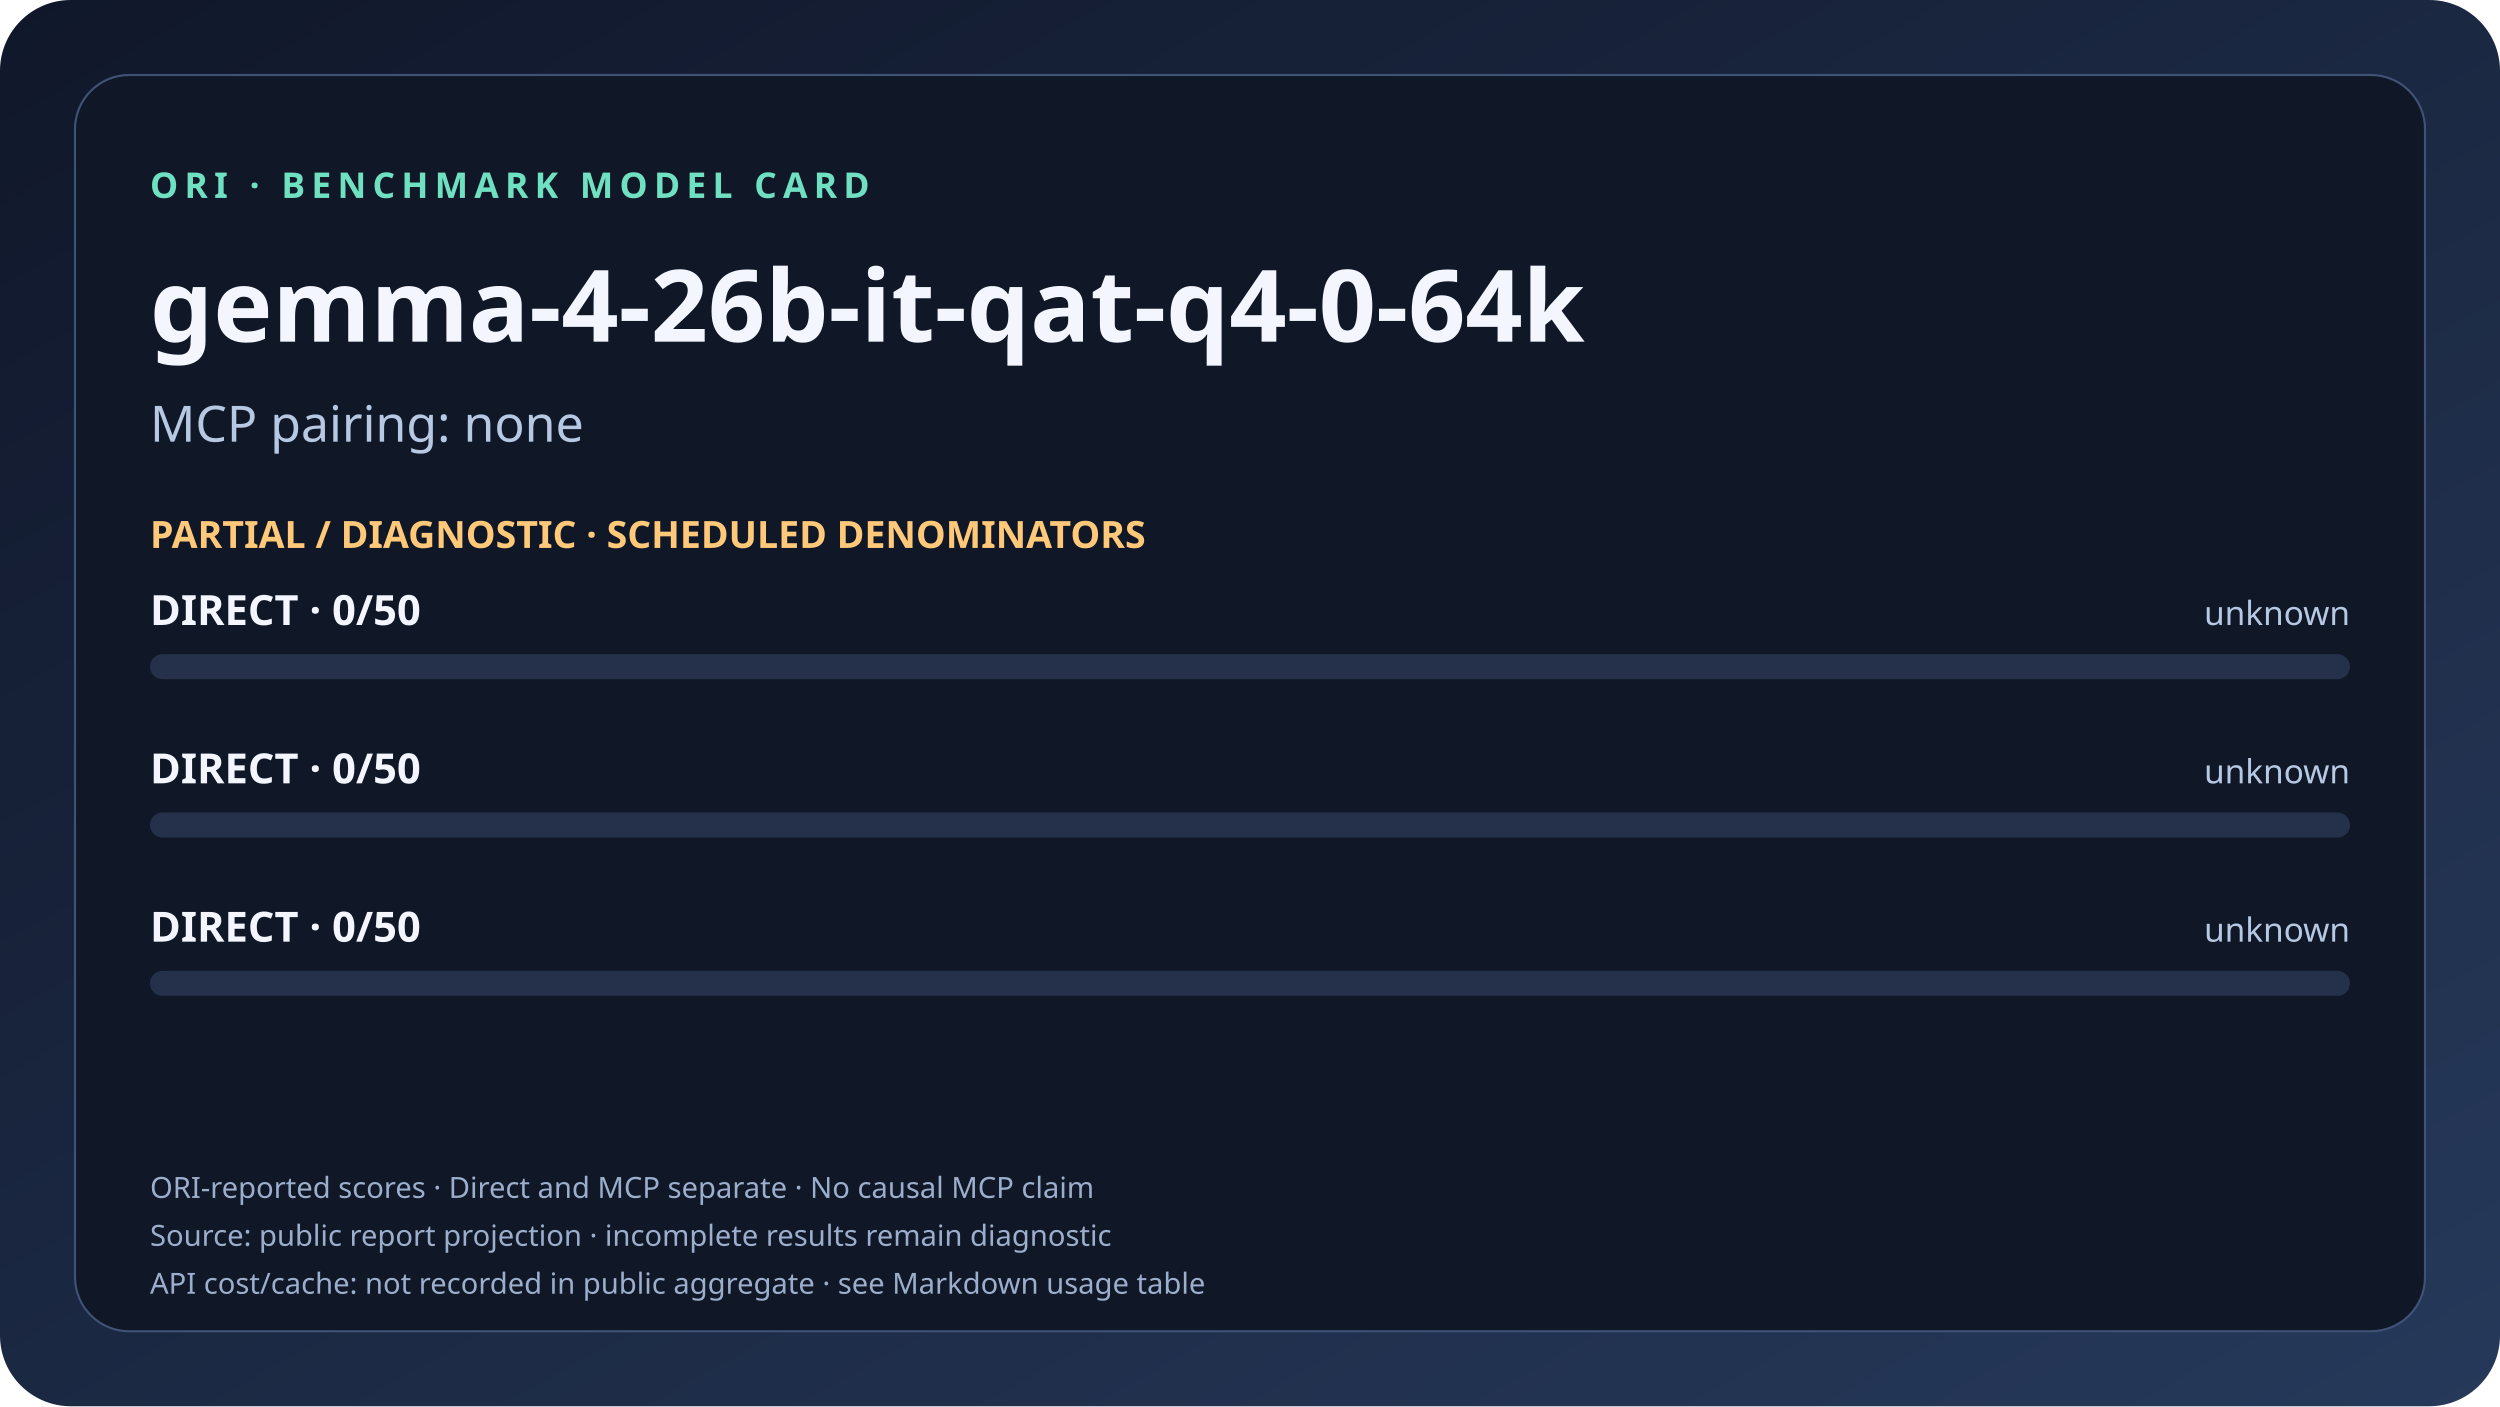
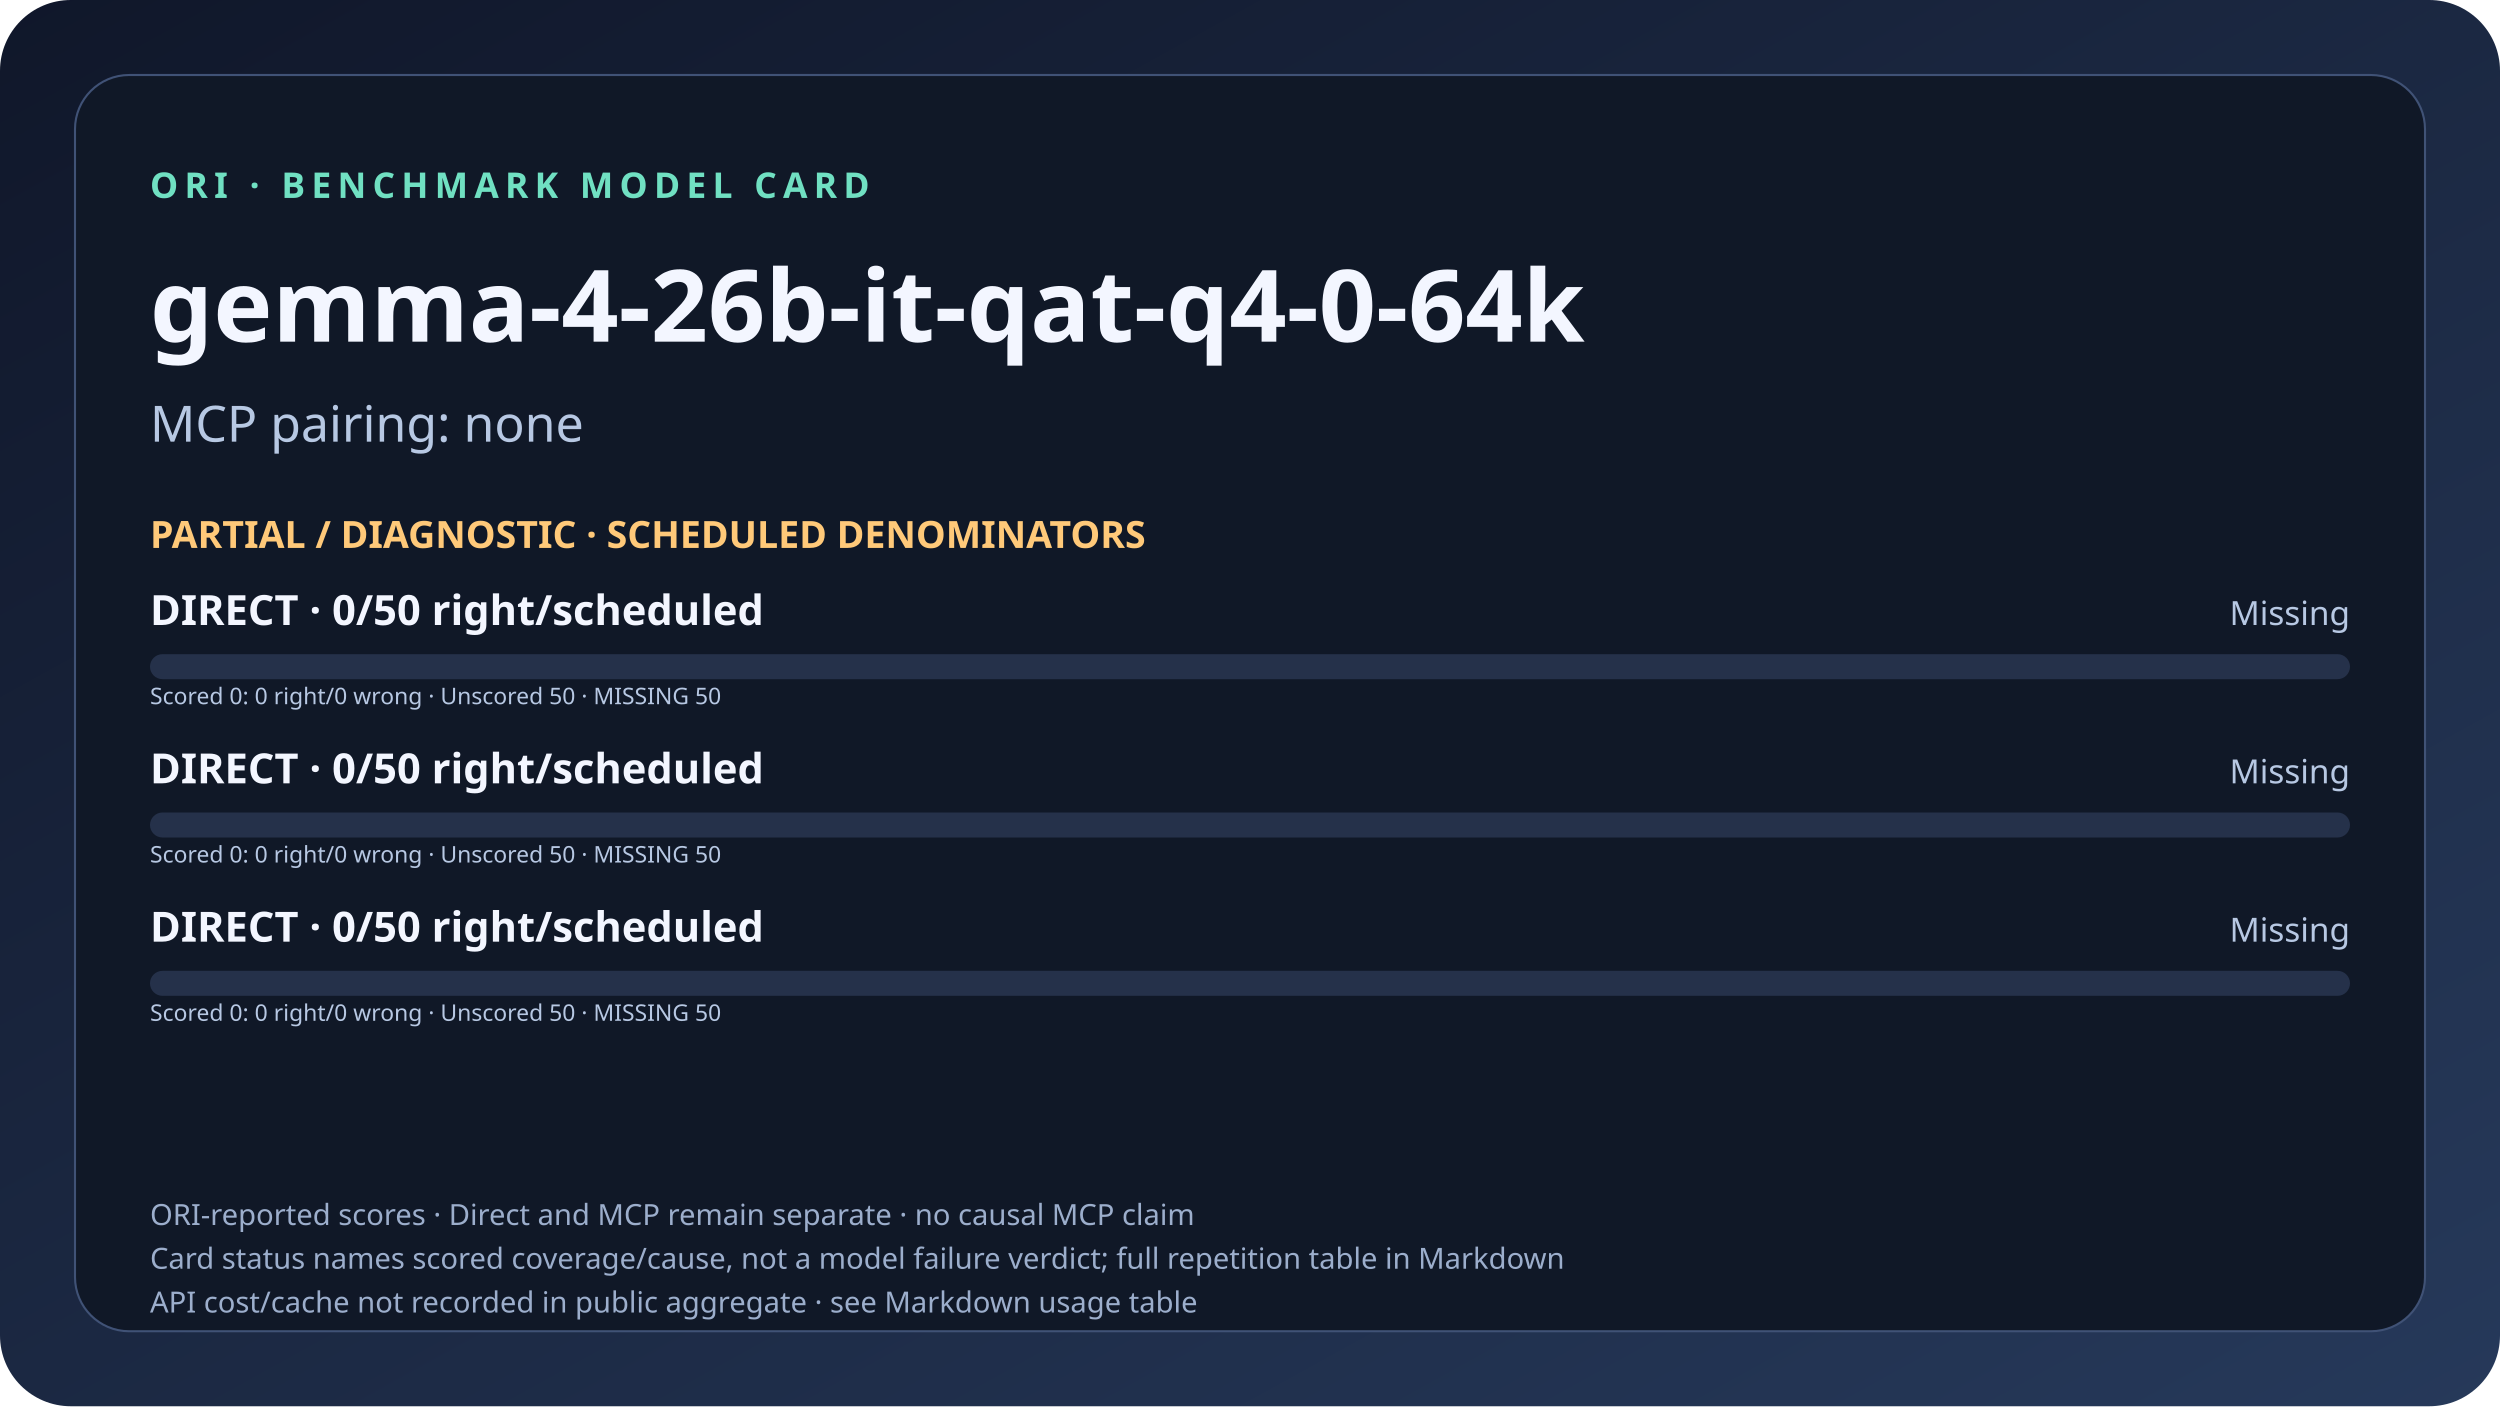
<svg xmlns="http://www.w3.org/2000/svg" width="1200" height="675" viewBox="0 0 1200 675">
  <defs>
    <linearGradient id="bg" x1="0" y1="0" x2="1" y2="1">
      <stop stop-color="#10172a" />
      <stop offset="1" stop-color="#26395a" />
    </linearGradient>
  </defs>
  <rect width="1200" height="675" rx="34" fill="url(#bg)" />
  <rect x="36" y="36" width="1128" height="603" rx="26" fill="#101827" stroke="#405276" />
  <text x="72" y="95" class="eyebrow">ORI · BENCHMARK MODEL CARD</text>
  <text x="72" y="164" class="title">gemma-4-26b-it-qat-q4-0-64k</text>
  <text x="72" y="212" class="pairing">MCP pairing: none</text>
  <text x="72" y="263" class="status">PARTIAL / DIAGNOSTIC · SCHEDULED DENOMINATORS</text>
-   <text x="72" y="300" class="label">DIRECT · 0/50</text>
-   <text x="1128" y="300" text-anchor="end" class="state">unknown</text>
+   <text x="72" y="300" class="label">DIRECT · 0/50 right/scheduled</text>
+   <text x="1128" y="300" text-anchor="end" class="state">Missing</text>
  <rect x="72" y="314" width="1056" height="12" rx="6" fill="#25314a" />
  <rect x="72" y="314" width="0.0" height="12" rx="6" fill="#70e0c2" />
-   <text x="72" y="376" class="label">DIRECT · 0/50</text>
-   <text x="1128" y="376" text-anchor="end" class="state">unknown</text>
+   <text x="72" y="376" class="label">DIRECT · 0/50 right/scheduled</text>
+   <text x="1128" y="376" text-anchor="end" class="state">Missing</text>
  <rect x="72" y="390" width="1056" height="12" rx="6" fill="#25314a" />
  <rect x="72" y="390" width="0.0" height="12" rx="6" fill="#70e0c2" />
-   <text x="72" y="452" class="label">DIRECT · 0/50</text>
-   <text x="1128" y="452" text-anchor="end" class="state">unknown</text>
+   <text x="72" y="452" class="label">DIRECT · 0/50 right/scheduled</text>
+   <text x="1128" y="452" text-anchor="end" class="state">Missing</text>
  <rect x="72" y="466" width="1056" height="12" rx="6" fill="#25314a" />
  <rect x="72" y="466" width="0.0" height="12" rx="6" fill="#70e0c2" />
-   <text x="72" y="575" class="footer">ORI-reported scores · Direct and MCP separate · No causal MCP claim</text>
-   <text x="72" y="598" class="footer">Source: public report projection · incomplete results remain diagnostic</text>
-   <style>.title{font:700 48px system-ui,sans-serif;fill:#f3f6ff}.pairing{font:24px system-ui,sans-serif;fill:#b7c8e3}.eyebrow{font:700 17px system-ui,sans-serif;letter-spacing:3px;fill:#70e0c2}.status{font:700 18px system-ui,sans-serif;fill:#ffc979}.label{font:700 20px system-ui,sans-serif;fill:#f3f6ff}.state{font:16px system-ui,sans-serif;fill:#b7c8e3}.footer{font:14px system-ui,sans-serif;fill:#9caecc}</style>
-   <text x="72" y="621" class="footer">API cost/cache: not recorded in public aggregate · see Markdown usage table</text>
+   <text x="72" y="588" class="footer">ORI-reported scores · Direct and MCP remain separate · no causal MCP claim</text>
+   <text x="72" y="609" class="footer">Card status names scored coverage/cause, not a model failure verdict; full repetition table in Markdown</text>
+   <style>.title{font:700 48px system-ui,sans-serif;fill:#f3f6ff}.pairing{font:24px system-ui,sans-serif;fill:#b7c8e3}.eyebrow{font:700 17px system-ui,sans-serif;letter-spacing:3px;fill:#70e0c2}.status{font:700 18px system-ui,sans-serif;fill:#ffc979}.label{font:700 20px system-ui,sans-serif;fill:#f3f6ff}.state{font:16px system-ui,sans-serif;fill:#b7c8e3}.footer{font:14px system-ui,sans-serif;fill:#9caecc}.detail{font:11px system-ui,sans-serif;fill:#b7c8e3}</style>
+   <text x="72" y="630" class="footer">API cost/cache not recorded in public aggregate · see Markdown usage table</text>
+   <text x="72" y="338" class="detail">Scored 0: 0 right/0 wrong · Unscored 50 · MISSING 50</text>
+   <text x="72" y="414" class="detail">Scored 0: 0 right/0 wrong · Unscored 50 · MISSING 50</text>
+   <text x="72" y="490" class="detail">Scored 0: 0 right/0 wrong · Unscored 50 · MISSING 50</text>
</svg>
